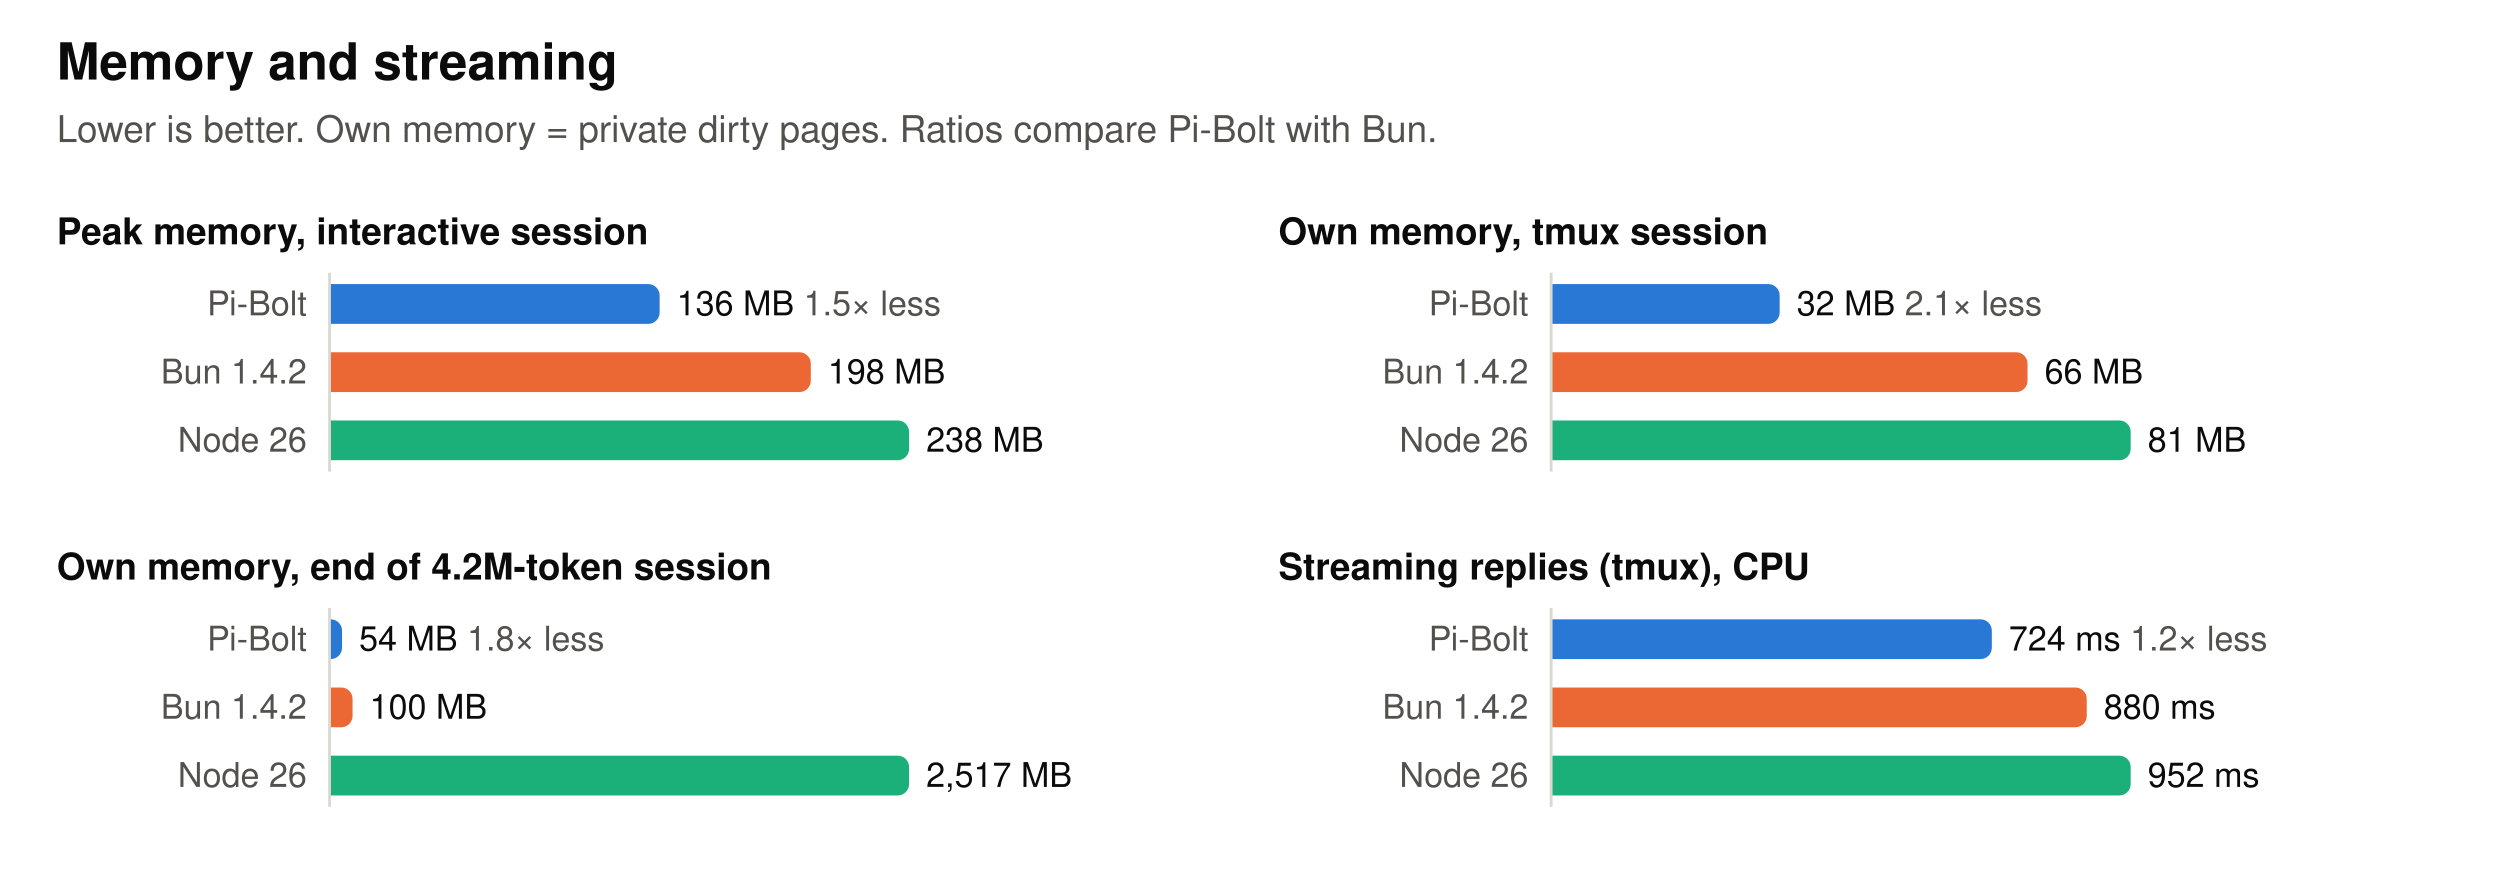
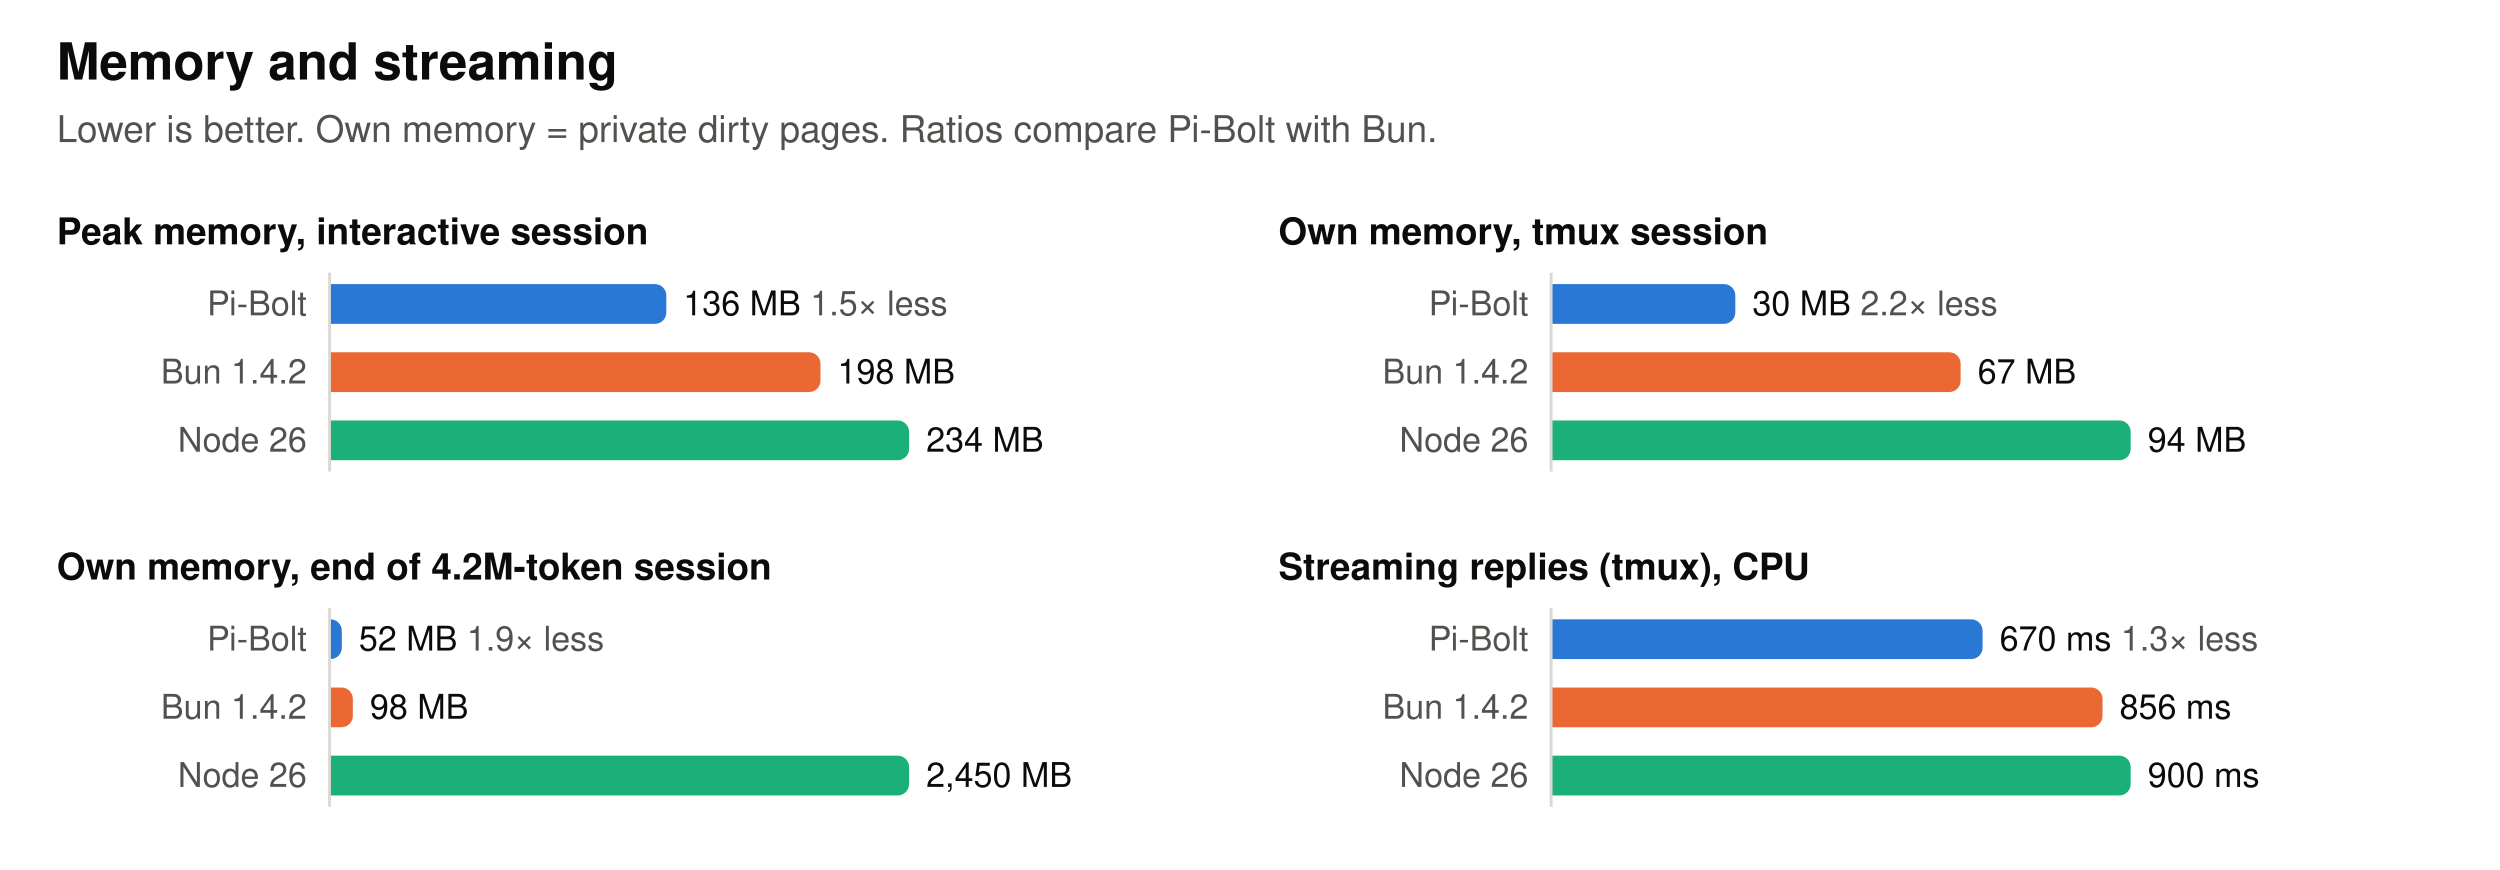
<svg xmlns="http://www.w3.org/2000/svg" width="880" height="306" viewBox="0 0 880 306" role="img" aria-label="Memory and streaming: Lower is better. Own memory = private dirty pages. Ratios compare Pi-Bolt with Bun.">
  <style>text{font-family:-apple-system, BlinkMacSystemFont, 'Segoe UI', Helvetica, Arial, sans-serif;font-variant-numeric:tabular-nums}</style>
  <text x="20" y="28" font-size="18" font-weight="600" fill="#0b0b0b">Memory and streaming</text>
  <text x="20" y="50" font-size="13" fill="#52514e">Lower is better. Own memory = private dirty pages. Ratios compare Pi-Bolt with Bun.</text>
  <text x="20" y="86" font-size="13" font-weight="600" fill="#0b0b0b">Peak memory, interactive session</text>
  <text x="108" y="111" font-size="12" text-anchor="end" fill="#52514e">Pi-Bolt</text>
-   <path d="M116,100 h112.19 a4,4 0 0 1 4,4 v6 a4,4 0 0 1 -4,4 h-112.19 z" fill="#2a78d6" />
-   <text x="238.19" y="111" font-size="12" fill="#0b0b0b">136 MB <tspan fill="#52514e">1.5× less</tspan>
+   <path d="M116,100 h114.536 a4,4 0 0 1 4,4 v6 a4,4 0 0 1 -4,4 h-114.536 z" fill="#2a78d6" />
+   <text x="240.536" y="111" font-size="12" fill="#0b0b0b">136 MB <tspan fill="#52514e">1.5× less</tspan>
  </text>
  <text x="108" y="135" font-size="12" text-anchor="end" fill="#52514e">Bun 1.4.2</text>
-   <path d="M116,124 h165.405 a4,4 0 0 1 4,4 v6 a4,4 0 0 1 -4,4 h-165.405 z" fill="#eb6834" />
-   <text x="291.405" y="135" font-size="12" fill="#0b0b0b">198 MB</text>
+   <path d="M116,124 h168.807 a4,4 0 0 1 4,4 v6 a4,4 0 0 1 -4,4 h-168.807 z" fill="#eb6834" />
+   <text x="294.807" y="135" font-size="12" fill="#0b0b0b">198 MB</text>
  <text x="108" y="159" font-size="12" text-anchor="end" fill="#52514e">Node 26</text>
  <path d="M116,148 h200.0 a4,4 0 0 1 4,4 v6 a4,4 0 0 1 -4,4 h-200.0 z" fill="#1baf7a" />
-   <text x="326.0" y="159" font-size="12" fill="#0b0b0b">238 MB</text>
+   <text x="326.0" y="159" font-size="12" fill="#0b0b0b">234 MB</text>
  <line x1="116" y1="96" x2="116" y2="166" stroke="#d9d8d3" />
  <text x="450" y="86" font-size="13" font-weight="600" fill="#0b0b0b">Own memory, tmux session</text>
  <text x="538" y="111" font-size="12" text-anchor="end" fill="#52514e">Pi-Bolt</text>
-   <path d="M546,100 h76.44 a4,4 0 0 1 4,4 v6 a4,4 0 0 1 -4,4 h-76.44 z" fill="#2a78d6" />
-   <text x="632.44" y="111" font-size="12" fill="#0b0b0b">32 MB <tspan fill="#52514e">2.1× less</tspan>
+   <path d="M546,100 h60.831 a4,4 0 0 1 4,4 v6 a4,4 0 0 1 -4,4 h-60.831 z" fill="#2a78d6" />
+   <text x="616.831" y="111" font-size="12" fill="#0b0b0b">30 MB <tspan fill="#52514e">2.2× less</tspan>
  </text>
  <text x="538" y="135" font-size="12" text-anchor="end" fill="#52514e">Bun 1.4.2</text>
-   <path d="M546,124 h163.689 a4,4 0 0 1 4,4 v6 a4,4 0 0 1 -4,4 h-163.689 z" fill="#eb6834" />
-   <text x="719.689" y="135" font-size="12" fill="#0b0b0b">66 MB</text>
+   <path d="M546,124 h140.14 a4,4 0 0 1 4,4 v6 a4,4 0 0 1 -4,4 h-140.14 z" fill="#eb6834" />
+   <text x="696.14" y="135" font-size="12" fill="#0b0b0b">67 MB</text>
  <text x="538" y="159" font-size="12" text-anchor="end" fill="#52514e">Node 26</text>
  <path d="M546,148 h200.0 a4,4 0 0 1 4,4 v6 a4,4 0 0 1 -4,4 h-200.0 z" fill="#1baf7a" />
-   <text x="756.0" y="159" font-size="12" fill="#0b0b0b">81 MB</text>
+   <text x="756.0" y="159" font-size="12" fill="#0b0b0b">94 MB</text>
  <line x1="546" y1="96" x2="546" y2="166" stroke="#d9d8d3" />
  <text x="20" y="204" font-size="13" font-weight="600" fill="#0b0b0b">Own memory, end of 4.2M-token session</text>
  <text x="108" y="229" font-size="12" text-anchor="end" fill="#52514e">Pi-Bolt</text>
-   <path d="M116,218 h0.4 a4,4 0 0 1 4,4 v6 a4,4 0 0 1 -4,4 h-0.4 z" fill="#2a78d6" />
-   <text x="126.4" y="229" font-size="12" fill="#0b0b0b">54 MB <tspan fill="#52514e">1.8× less</tspan>
+   <path d="M116,218 h0.314 a4,4 0 0 1 4,4 v6 a4,4 0 0 1 -4,4 h-0.314 z" fill="#2a78d6" />
+   <text x="126.314" y="229" font-size="12" fill="#0b0b0b">52 MB <tspan fill="#52514e">1.9× less</tspan>
  </text>
  <text x="108" y="253" font-size="12" text-anchor="end" fill="#52514e">Bun 1.4.2</text>
-   <path d="M116,242 h4.104 a4,4 0 0 1 4,4 v6 a4,4 0 0 1 -4,4 h-4.104 z" fill="#eb6834" />
-   <text x="130.104" y="253" font-size="12" fill="#0b0b0b">100 MB</text>
+   <path d="M116,242 h4.203 a4,4 0 0 1 4,4 v6 a4,4 0 0 1 -4,4 h-4.203 z" fill="#eb6834" />
+   <text x="130.203" y="253" font-size="12" fill="#0b0b0b">98 MB</text>
  <text x="108" y="277" font-size="12" text-anchor="end" fill="#52514e">Node 26</text>
  <path d="M116,266 h200.0 a4,4 0 0 1 4,4 v6 a4,4 0 0 1 -4,4 h-200.0 z" fill="#1baf7a" />
-   <text x="326.0" y="277" font-size="12" fill="#0b0b0b">2,517 MB</text>
+   <text x="326.0" y="277" font-size="12" fill="#0b0b0b">2,450 MB</text>
  <line x1="116" y1="214" x2="116" y2="284" stroke="#d9d8d3" />
  <text x="450" y="204" font-size="13" font-weight="600" fill="#0b0b0b">Streaming replies (tmux), CPU</text>
  <text x="538" y="229" font-size="12" text-anchor="end" fill="#52514e">Pi-Bolt</text>
-   <path d="M546,218 h151.121 a4,4 0 0 1 4,4 v6 a4,4 0 0 1 -4,4 h-151.121 z" fill="#2a78d6" />
-   <text x="707.121" y="229" font-size="12" fill="#0b0b0b">724 ms <tspan fill="#52514e">1.2× less</tspan>
+   <path d="M546,218 h147.867 a4,4 0 0 1 4,4 v6 a4,4 0 0 1 -4,4 h-147.867 z" fill="#2a78d6" />
+   <text x="703.867" y="229" font-size="12" fill="#0b0b0b">670 ms <tspan fill="#52514e">1.3× less</tspan>
  </text>
  <text x="538" y="253" font-size="12" text-anchor="end" fill="#52514e">Bun 1.4.2</text>
-   <path d="M546,242 h184.529 a4,4 0 0 1 4,4 v6 a4,4 0 0 1 -4,4 h-184.529 z" fill="#eb6834" />
-   <text x="740.529" y="253" font-size="12" fill="#0b0b0b">880 ms</text>
+   <path d="M546,242 h190.095 a4,4 0 0 1 4,4 v6 a4,4 0 0 1 -4,4 h-190.095 z" fill="#eb6834" />
+   <text x="746.095" y="253" font-size="12" fill="#0b0b0b">856 ms</text>
  <text x="538" y="277" font-size="12" text-anchor="end" fill="#52514e">Node 26</text>
  <path d="M546,266 h200.0 a4,4 0 0 1 4,4 v6 a4,4 0 0 1 -4,4 h-200.0 z" fill="#1baf7a" />
-   <text x="756.0" y="277" font-size="12" fill="#0b0b0b">952 ms</text>
+   <text x="756.0" y="277" font-size="12" fill="#0b0b0b">900 ms</text>
  <line x1="546" y1="214" x2="546" y2="284" stroke="#d9d8d3" />
</svg>
